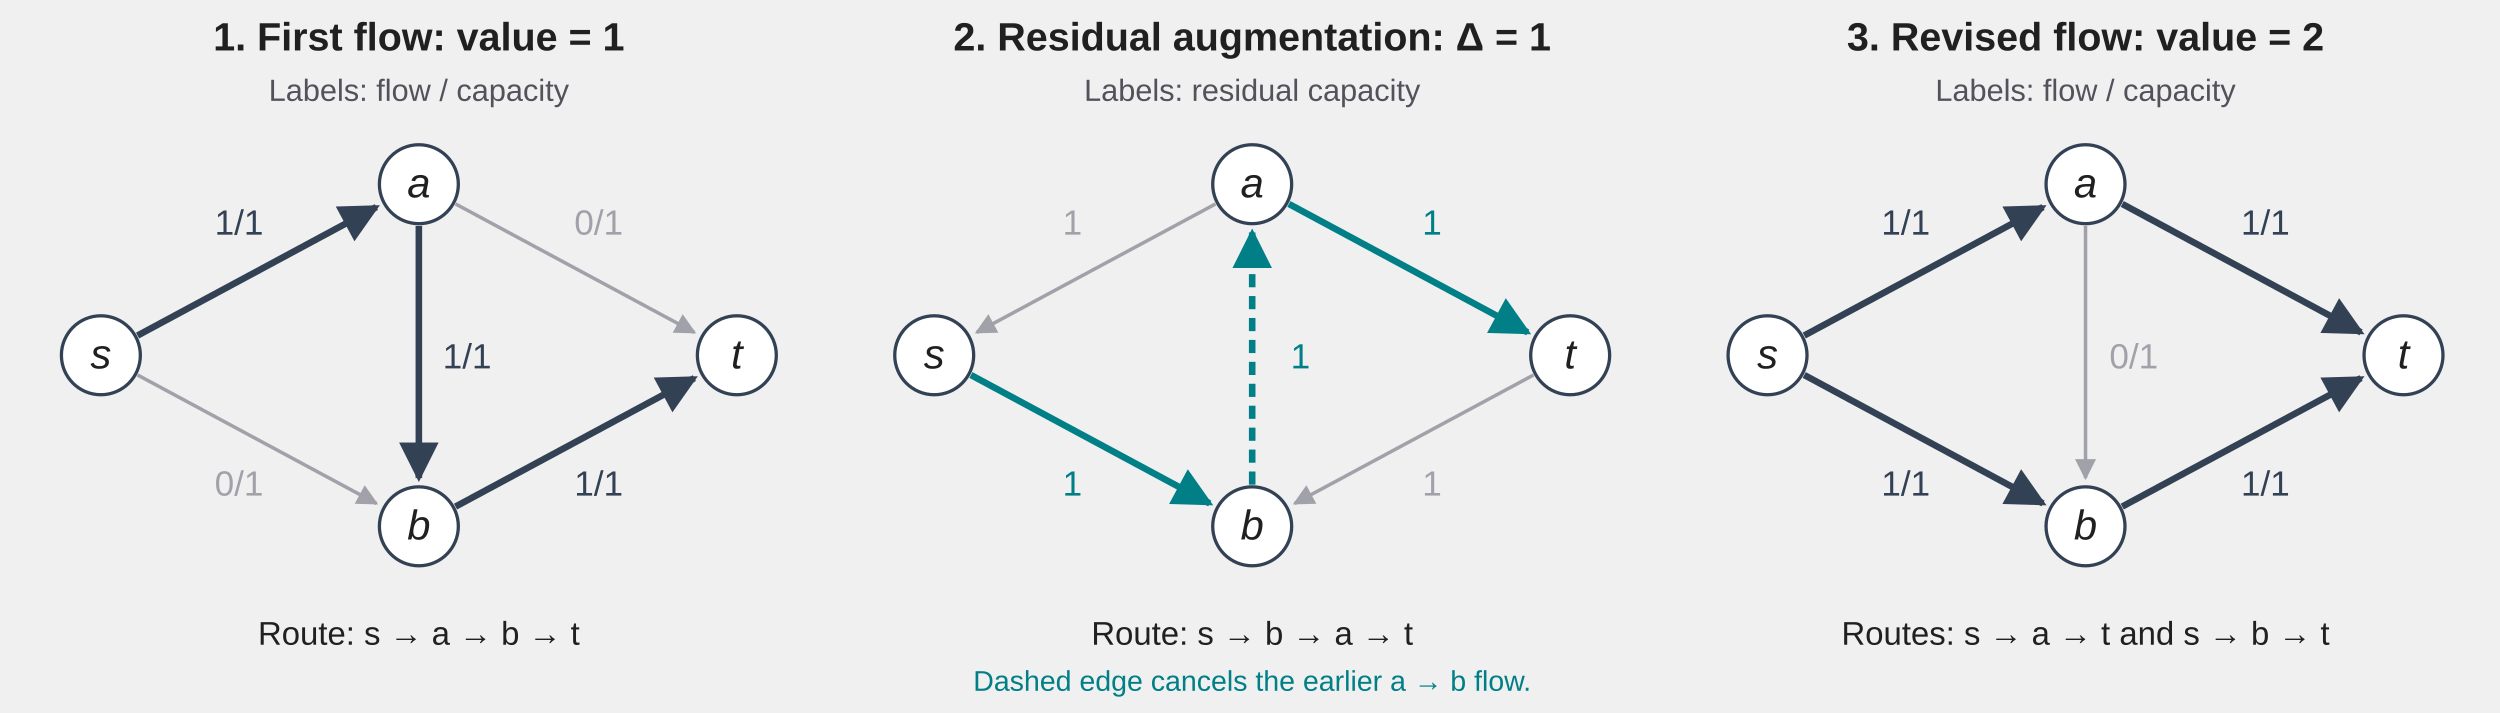
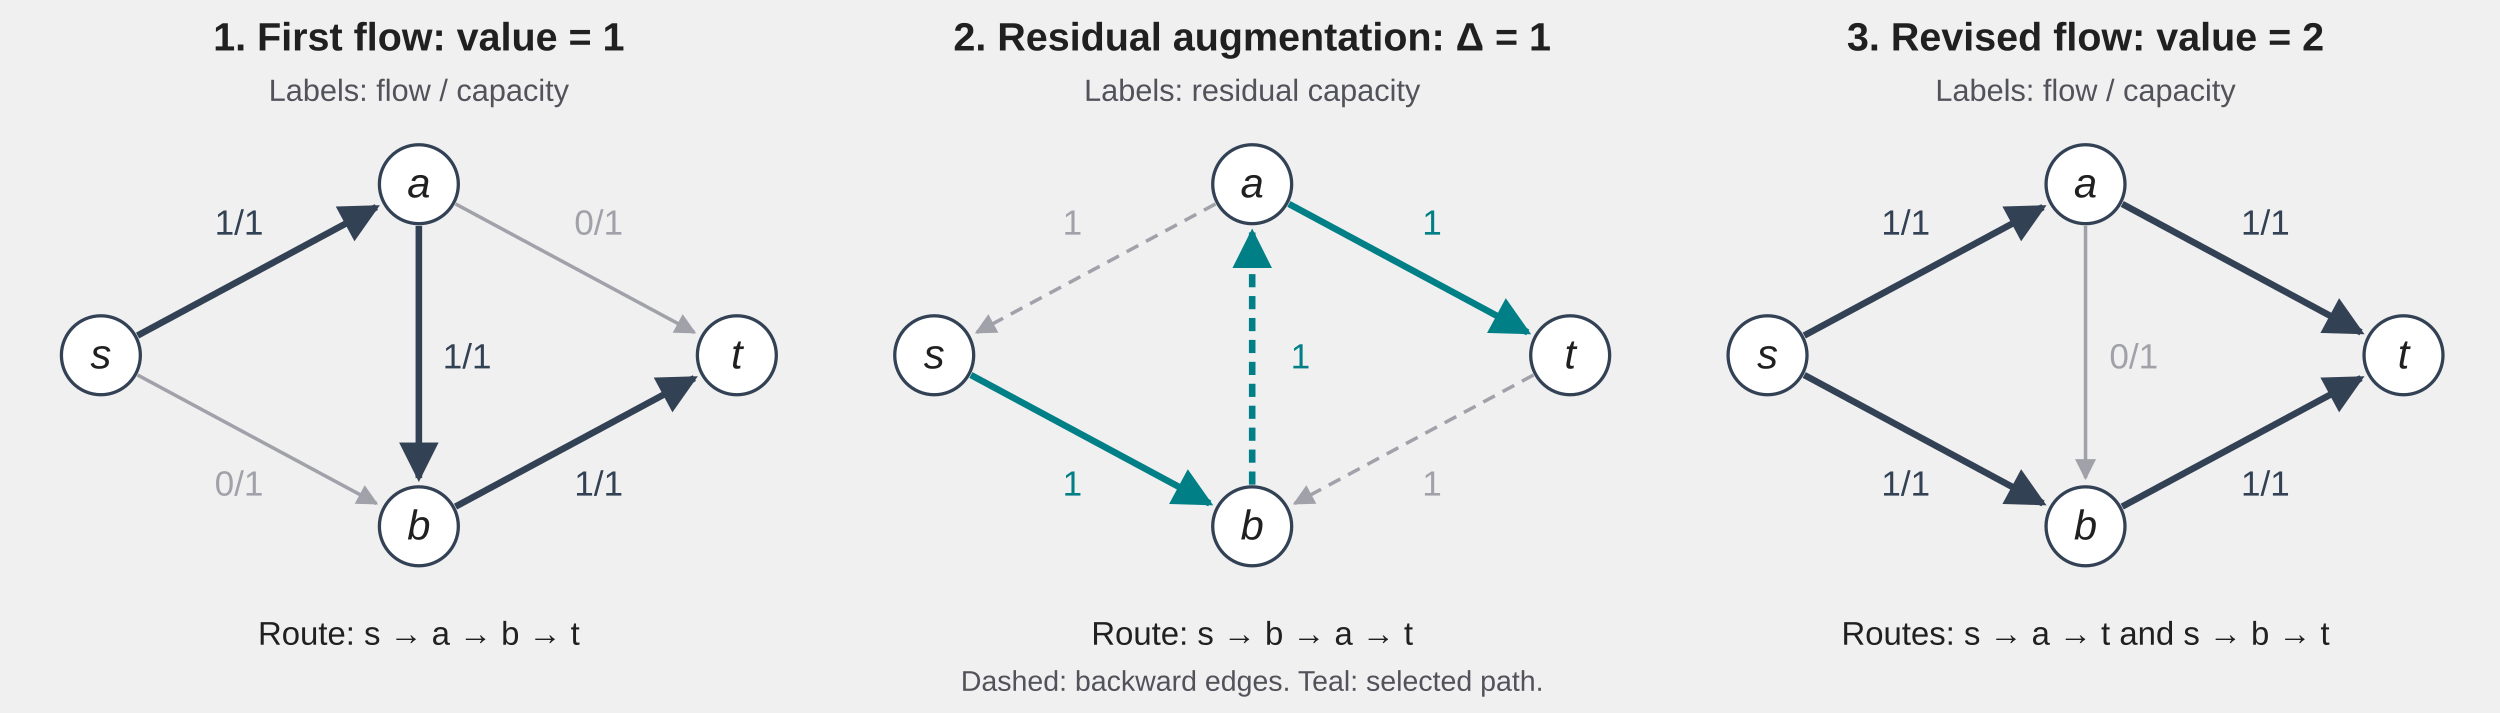
<svg xmlns="http://www.w3.org/2000/svg" width="1140" height="325" viewBox="0 0 1140 325" role="img" aria-labelledby="title desc">
  <style>
  .canvas { fill: none; }
  @media screen and (prefers-color-scheme: dark) {
    [fill="#202020"] { fill: #e6e9ed; }
    [fill="#52525b"] { fill: #c0c7d0; }
    [fill="#334155"] { fill: #cbd5e1; }
    [stroke="#334155"] { stroke: #cbd5e1; }
    [fill="#a1a1aa"] { fill: #9ca3af; }
    [stroke="#a1a1aa"] { stroke: #9ca3af; }
    [fill="#007f86"] { fill: #5ed5d5; }
    [stroke="#007f86"] { stroke: #5ed5d5; }
    circle { fill: #232830; }
  }
  @media print { .canvas { fill: white; } }
</style>
  <defs>
    <marker id="arrow-dark" viewBox="0 0 10 10" refX="9" refY="5" markerWidth="6" markerHeight="6" orient="auto-start-reverse">
      <path d="M 0 0 L 10 5 L 0 10 z" fill="#334155" />
    </marker>
    <marker id="arrow-gray" viewBox="0 0 10 10" refX="9" refY="5" markerWidth="6" markerHeight="6" orient="auto-start-reverse">
      <path d="M 0 0 L 10 5 L 0 10 z" fill="#a1a1aa" />
    </marker>
    <marker id="arrow-teal" viewBox="0 0 10 10" refX="9" refY="5" markerWidth="6" markerHeight="6" orient="auto-start-reverse">
      <path d="M 0 0 L 10 5 L 0 10 z" fill="#007f86" />
    </marker>
  </defs>
  <rect class="canvas" width="1140" height="325" fill="white" />
  <g font-family="Arial, sans-serif" font-size="16" fill="#202020">
    <g transform="translate(14,0)">
      <text x="177" y="23" text-anchor="middle" font-size="18" font-weight="bold">1. First flow: value = 1</text>
      <text x="177" y="46" text-anchor="middle" font-size="14" fill="#52525b">Labels: flow / capacity</text>
      <line x1="48.73" y1="153.00" x2="157.63" y2="94.42" stroke="#334155" stroke-width="3" marker-end="url(#arrow-dark)" />
      <text x="95" y="107" text-anchor="middle" fill="#334155">1/1</text>
      <line x1="48.73" y1="171.00" x2="157.63" y2="229.58" stroke="#a1a1aa" stroke-width="1.6" marker-end="url(#arrow-gray)" />
      <text x="95" y="226" text-anchor="middle" fill="#a1a1aa">0/1</text>
      <line x1="177.00" y1="103.00" x2="177.00" y2="218.00" stroke="#334155" stroke-width="3" marker-end="url(#arrow-dark)" />
      <text x="199" y="168" text-anchor="middle" fill="#334155">1/1</text>
      <line x1="193.73" y1="93.00" x2="302.63" y2="151.58" stroke="#a1a1aa" stroke-width="1.6" marker-end="url(#arrow-gray)" />
      <text x="259" y="107" text-anchor="middle" fill="#a1a1aa">0/1</text>
      <line x1="193.73" y1="231.00" x2="302.63" y2="172.42" stroke="#334155" stroke-width="3" marker-end="url(#arrow-dark)" />
      <text x="259" y="226" text-anchor="middle" fill="#334155">1/1</text>
      <circle cx="32" cy="162" r="18" fill="white" stroke="#334155" stroke-width="1.5" />
      <text x="32" y="168" text-anchor="middle" font-style="italic" font-size="19">s</text>
      <circle cx="177" cy="84" r="18" fill="white" stroke="#334155" stroke-width="1.5" />
      <text x="177" y="90" text-anchor="middle" font-style="italic" font-size="19">a</text>
      <circle cx="177" cy="240" r="18" fill="white" stroke="#334155" stroke-width="1.5" />
      <text x="177" y="246" text-anchor="middle" font-style="italic" font-size="19">b</text>
      <circle cx="322" cy="162" r="18" fill="white" stroke="#334155" stroke-width="1.5" />
      <text x="322" y="168" text-anchor="middle" font-style="italic" font-size="19">t</text>
      <text x="177" y="294" text-anchor="middle" font-size="15">Route: s → a → b → t</text>
    </g>
    <g transform="translate(394,0)">
      <text x="177" y="23" text-anchor="middle" font-size="18" font-weight="bold">2. Residual augmentation: Δ = 1</text>
      <text x="177" y="46" text-anchor="middle" font-size="14" fill="#52525b">Labels: residual capacity</text>
-       <line x1="160.27" y1="93.00" x2="51.37" y2="151.58" stroke="#a1a1aa" stroke-width="1.6" marker-end="url(#arrow-gray)" />
+       <line x1="160.27" y1="93.00" x2="51.37" y2="151.58" stroke="#a1a1aa" stroke-width="1.6" marker-end="url(#arrow-gray)" stroke-dasharray="6 4" />
      <text x="95" y="107" text-anchor="middle" fill="#a1a1aa">1</text>
      <line x1="48.73" y1="171.00" x2="157.63" y2="229.58" stroke="#007f86" stroke-width="3" marker-end="url(#arrow-teal)" />
      <text x="95" y="226" text-anchor="middle" fill="#007f86">1</text>
      <line x1="177.00" y1="221.00" x2="177.00" y2="106.00" stroke="#007f86" stroke-width="3" marker-end="url(#arrow-teal)" stroke-dasharray="6 4" />
      <text x="199" y="168" text-anchor="middle" fill="#007f86">1</text>
      <line x1="193.73" y1="93.00" x2="302.63" y2="151.58" stroke="#007f86" stroke-width="3" marker-end="url(#arrow-teal)" />
      <text x="259" y="107" text-anchor="middle" fill="#007f86">1</text>
-       <line x1="305.27" y1="171.00" x2="196.37" y2="229.58" stroke="#a1a1aa" stroke-width="1.6" marker-end="url(#arrow-gray)" />
+       <line x1="305.27" y1="171.00" x2="196.37" y2="229.58" stroke="#a1a1aa" stroke-width="1.6" marker-end="url(#arrow-gray)" stroke-dasharray="6 4" />
      <text x="259" y="226" text-anchor="middle" fill="#a1a1aa">1</text>
      <circle cx="32" cy="162" r="18" fill="white" stroke="#334155" stroke-width="1.5" />
      <text x="32" y="168" text-anchor="middle" font-style="italic" font-size="19">s</text>
      <circle cx="177" cy="84" r="18" fill="white" stroke="#334155" stroke-width="1.5" />
      <text x="177" y="90" text-anchor="middle" font-style="italic" font-size="19">a</text>
      <circle cx="177" cy="240" r="18" fill="white" stroke="#334155" stroke-width="1.5" />
      <text x="177" y="246" text-anchor="middle" font-style="italic" font-size="19">b</text>
      <circle cx="322" cy="162" r="18" fill="white" stroke="#334155" stroke-width="1.5" />
      <text x="322" y="168" text-anchor="middle" font-style="italic" font-size="19">t</text>
      <text x="177" y="294" text-anchor="middle" font-size="15">Route: s → b → a → t</text>
-       <text x="177" y="315" text-anchor="middle" font-size="13" fill="#007f86">Dashed edge cancels the earlier a → b flow.</text>
+       <text x="177" y="315" text-anchor="middle" font-size="13" fill="#52525b">Dashed: backward edges. Teal: selected path.</text>
    </g>
    <g transform="translate(774,0)">
      <text x="177" y="23" text-anchor="middle" font-size="18" font-weight="bold">3. Revised flow: value = 2</text>
      <text x="177" y="46" text-anchor="middle" font-size="14" fill="#52525b">Labels: flow / capacity</text>
      <line x1="48.73" y1="153.00" x2="157.63" y2="94.42" stroke="#334155" stroke-width="3" marker-end="url(#arrow-dark)" />
      <text x="95" y="107" text-anchor="middle" fill="#334155">1/1</text>
      <line x1="48.73" y1="171.00" x2="157.63" y2="229.58" stroke="#334155" stroke-width="3" marker-end="url(#arrow-dark)" />
      <text x="95" y="226" text-anchor="middle" fill="#334155">1/1</text>
      <line x1="177.00" y1="103.00" x2="177.00" y2="218.00" stroke="#a1a1aa" stroke-width="1.6" marker-end="url(#arrow-gray)" />
      <text x="199" y="168" text-anchor="middle" fill="#a1a1aa">0/1</text>
      <line x1="193.73" y1="93.00" x2="302.63" y2="151.58" stroke="#334155" stroke-width="3" marker-end="url(#arrow-dark)" />
      <text x="259" y="107" text-anchor="middle" fill="#334155">1/1</text>
      <line x1="193.73" y1="231.00" x2="302.63" y2="172.42" stroke="#334155" stroke-width="3" marker-end="url(#arrow-dark)" />
      <text x="259" y="226" text-anchor="middle" fill="#334155">1/1</text>
      <circle cx="32" cy="162" r="18" fill="white" stroke="#334155" stroke-width="1.5" />
      <text x="32" y="168" text-anchor="middle" font-style="italic" font-size="19">s</text>
      <circle cx="177" cy="84" r="18" fill="white" stroke="#334155" stroke-width="1.5" />
      <text x="177" y="90" text-anchor="middle" font-style="italic" font-size="19">a</text>
      <circle cx="177" cy="240" r="18" fill="white" stroke="#334155" stroke-width="1.5" />
      <text x="177" y="246" text-anchor="middle" font-style="italic" font-size="19">b</text>
      <circle cx="322" cy="162" r="18" fill="white" stroke="#334155" stroke-width="1.5" />
      <text x="322" y="168" text-anchor="middle" font-style="italic" font-size="19">t</text>
      <text x="177" y="294" text-anchor="middle" font-size="15">Routes: s → a → t and s → b → t</text>
    </g>
  </g>
</svg>
